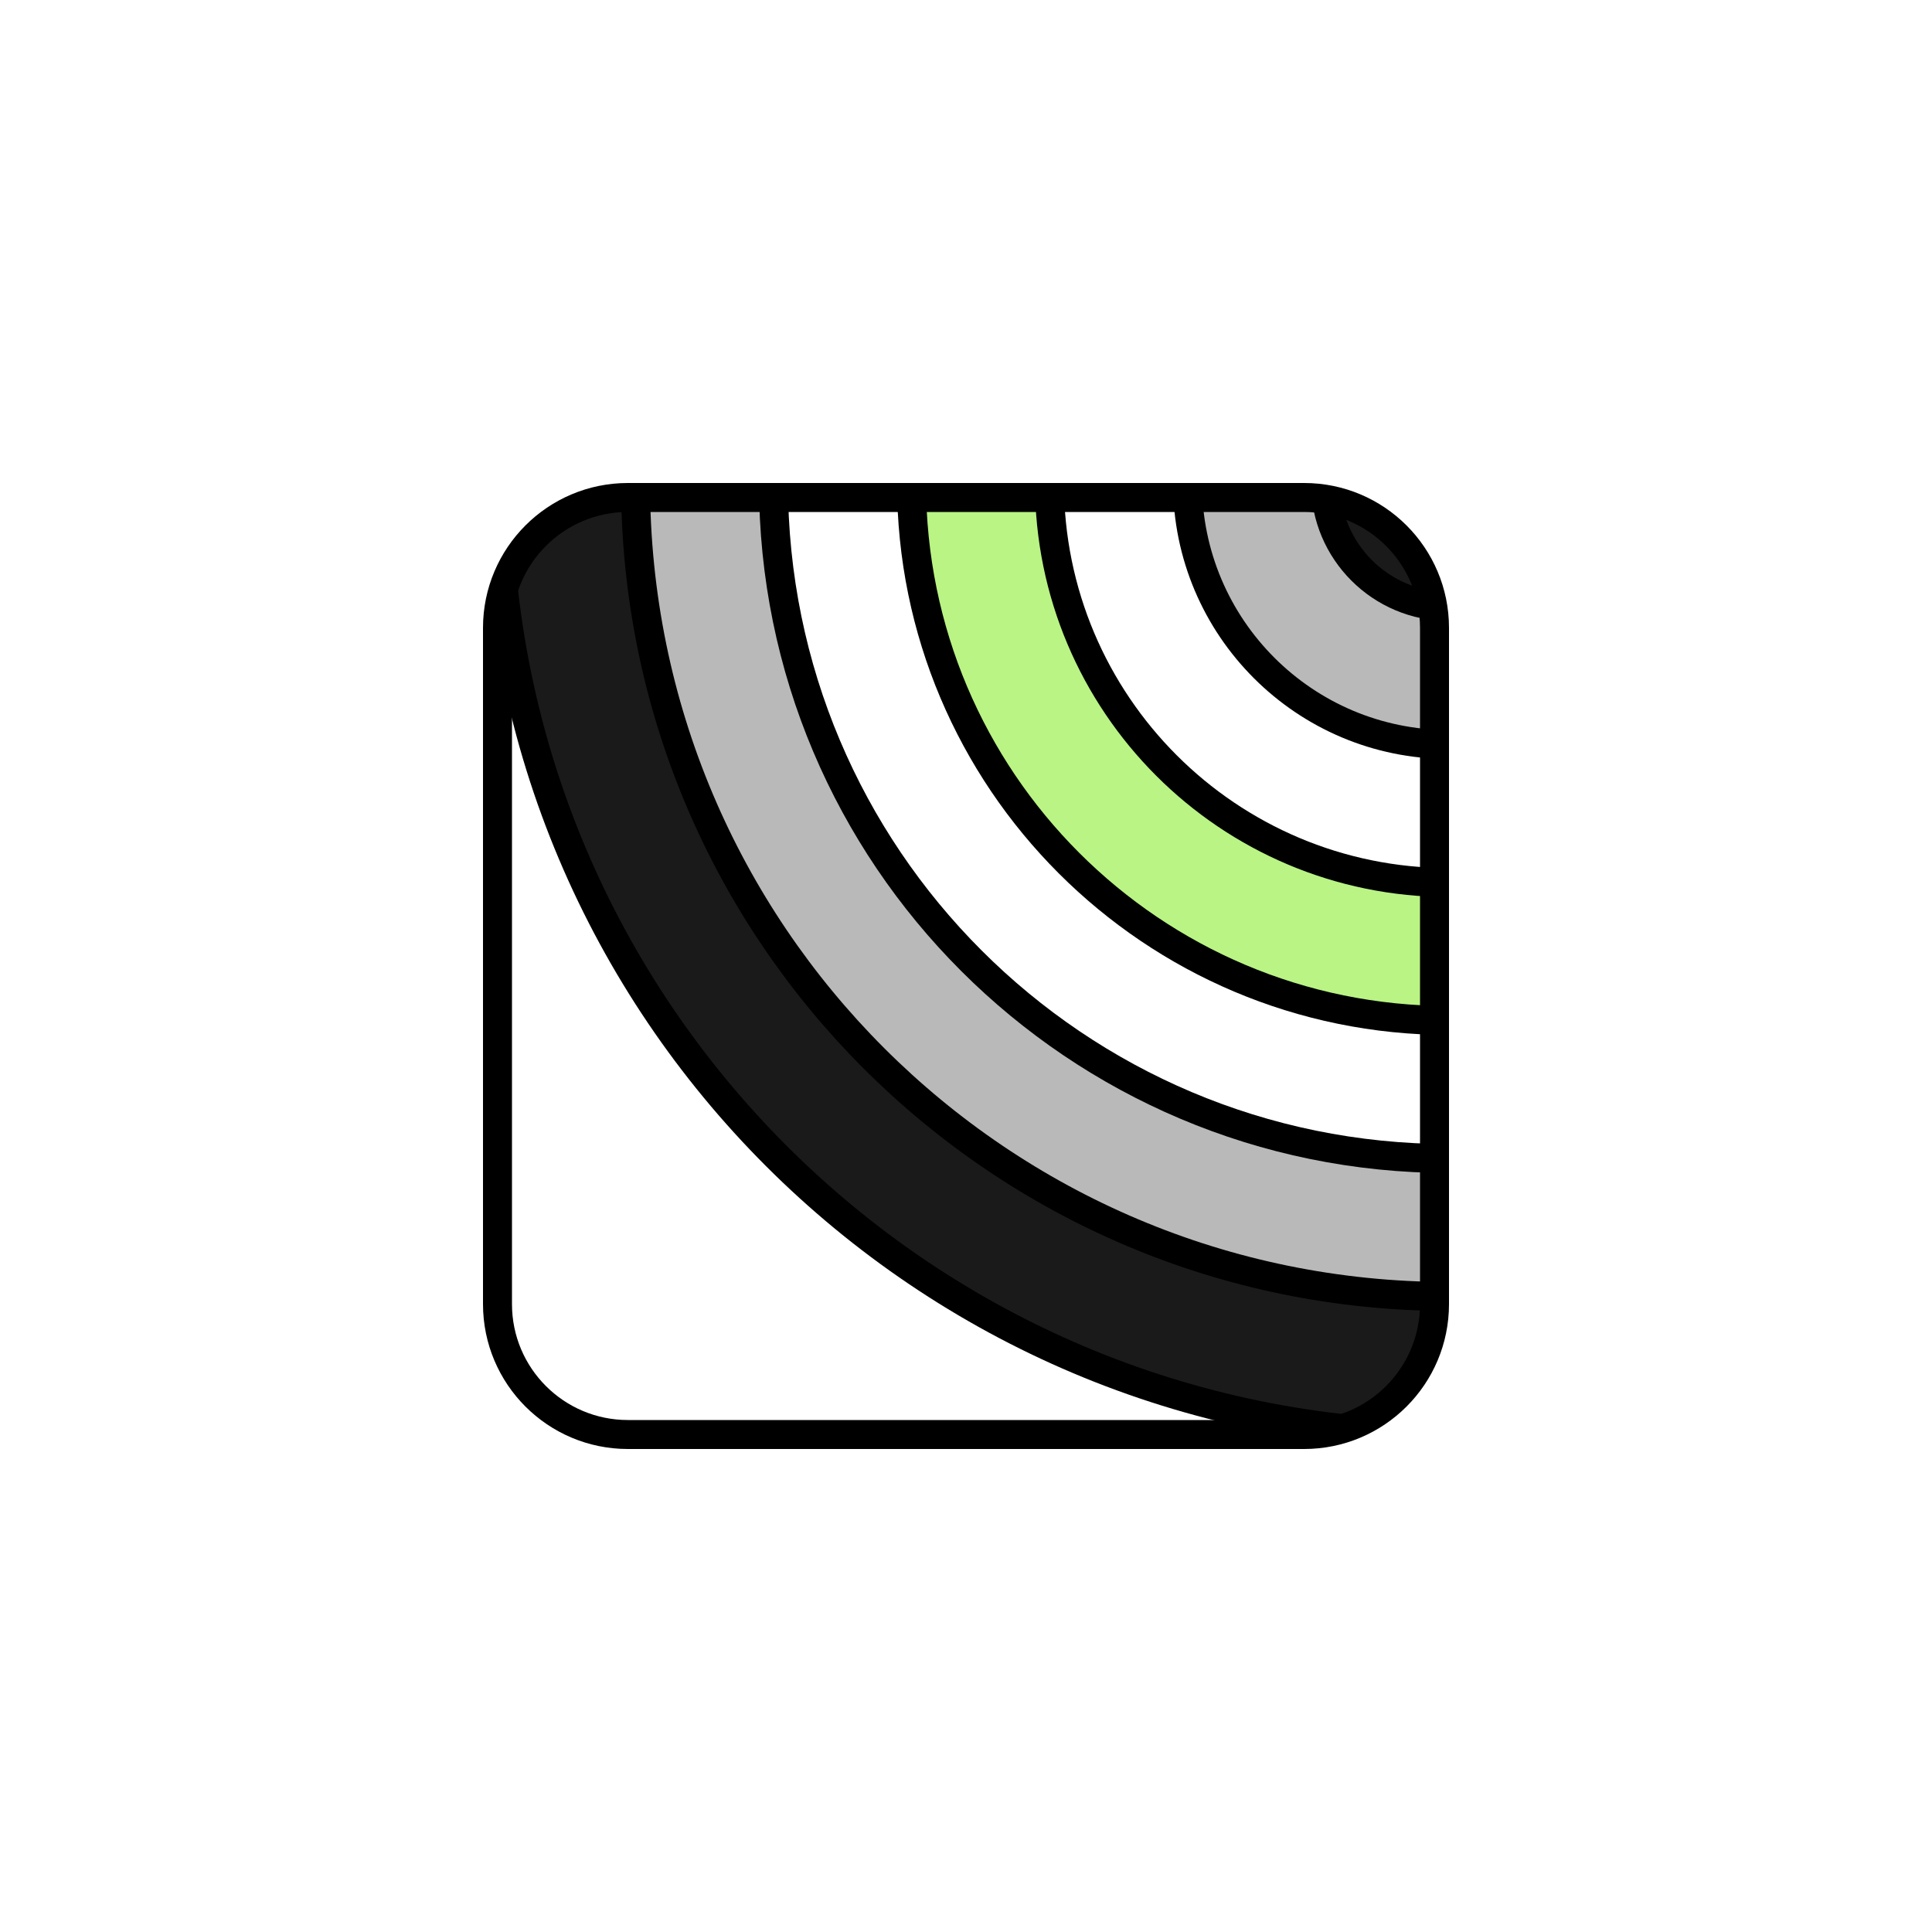
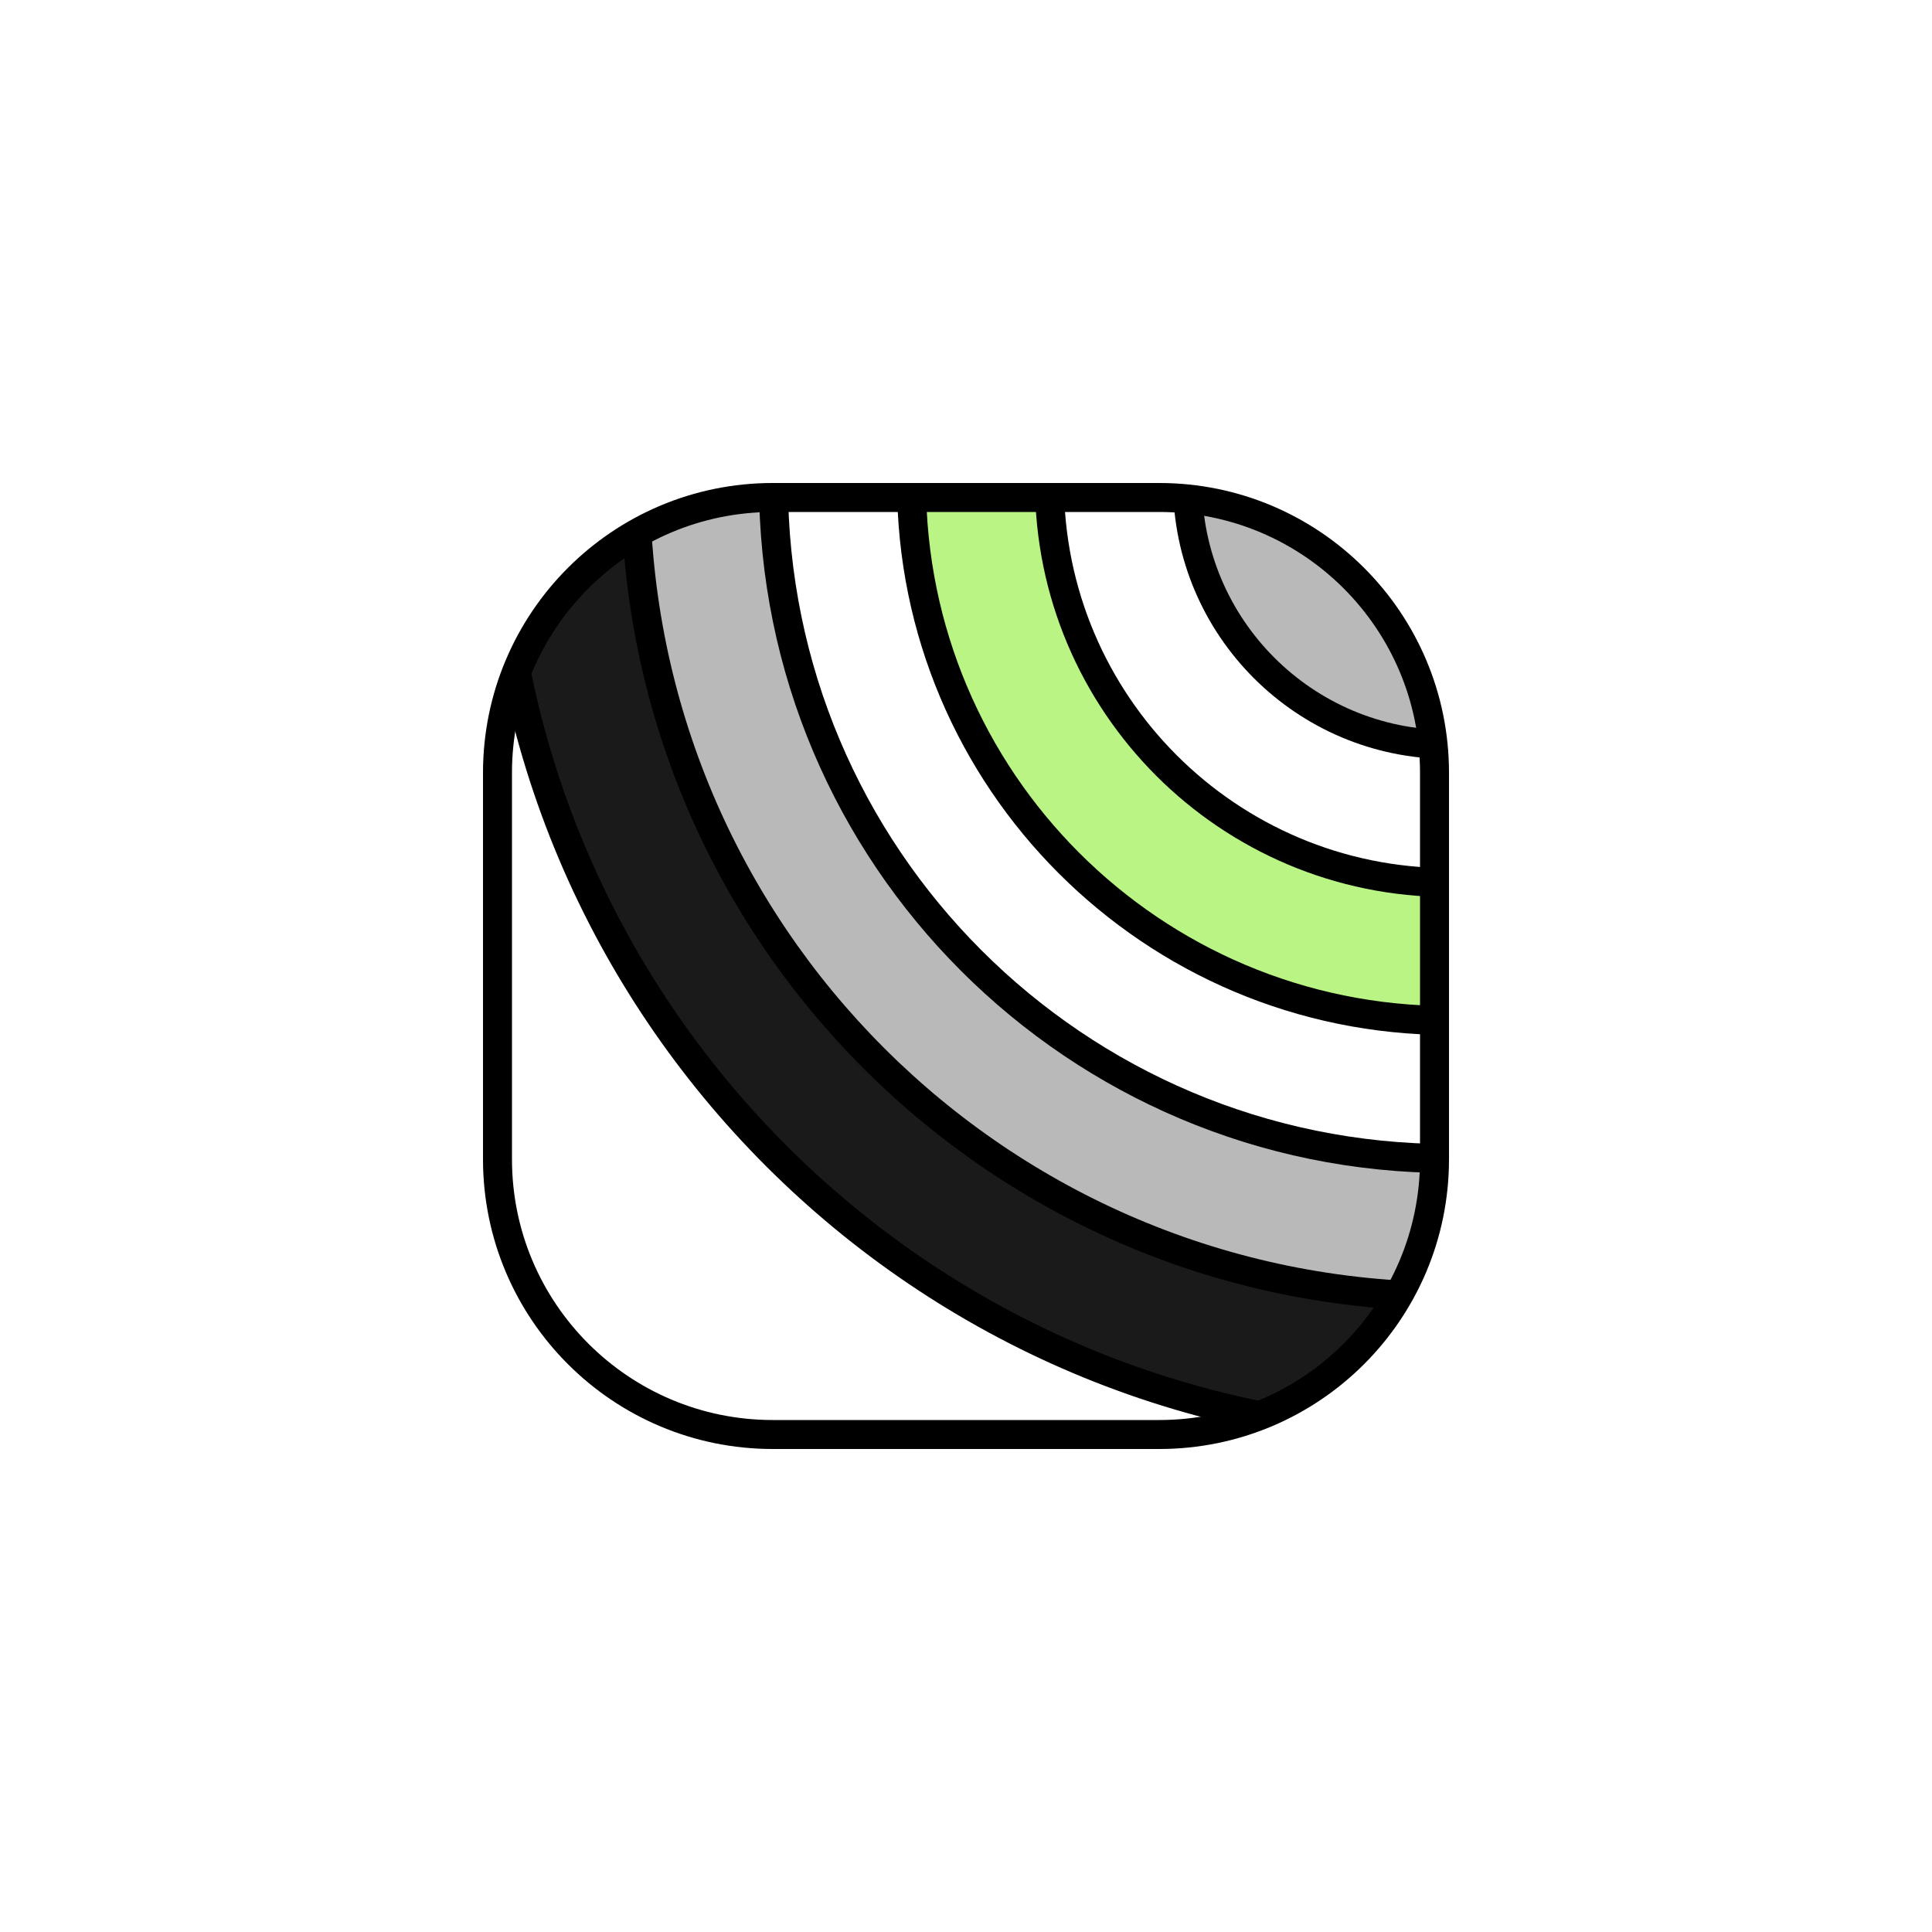
<svg xmlns="http://www.w3.org/2000/svg" width="512" height="512" viewBox="0 0 100 100" focusable="false" role="img" aria-label="engender">
  <rect width="100" height="100" fill="#FFFFFF" />
  <g transform="translate(25,25) scale(0.5)">
    <defs>
      <clipPath id="mark-tile">
-         <rect x="1.5" y="1.5" width="97" height="97" rx="13.50" />
+         <rect x="1.5" y="1.5" width="97" height="97" rx="28.50" />
      </clipPath>
    </defs>
    <g clip-path="url(#mark-tile)">
      <rect width="100" height="100" fill="#FFFFFF" />
      <circle cx="100" cy="0" r="98.50" fill="#1A1A1A" stroke="#000" stroke-width="3" />
      <circle cx="100" cy="0" r="84.21" fill="#B9B9B9" stroke="#000" stroke-width="3" />
      <circle cx="100" cy="0" r="69.93" fill="#FFFFFF" stroke="#000" stroke-width="3" />
      <circle cx="100" cy="0" r="55.64" fill="#B9F484" stroke="#000" stroke-width="3" />
      <circle cx="100" cy="0" r="41.36" fill="#FFFFFF" stroke="#000" stroke-width="3" />
      <circle cx="100" cy="0" r="27.07" fill="#B9B9B9" stroke="#000" stroke-width="3" />
      <circle cx="100" cy="0" r="12.79" fill="#1A1A1A" stroke="#000" stroke-width="3" />
    </g>
-     <rect x="1.5" y="1.5" width="97" height="97" rx="13.50" fill="none" stroke="#000" stroke-width="3" />
+     <rect x="1.5" y="1.5" width="97" height="97" rx="28.50" fill="none" stroke="#000" stroke-width="3" />
  </g>
</svg>
